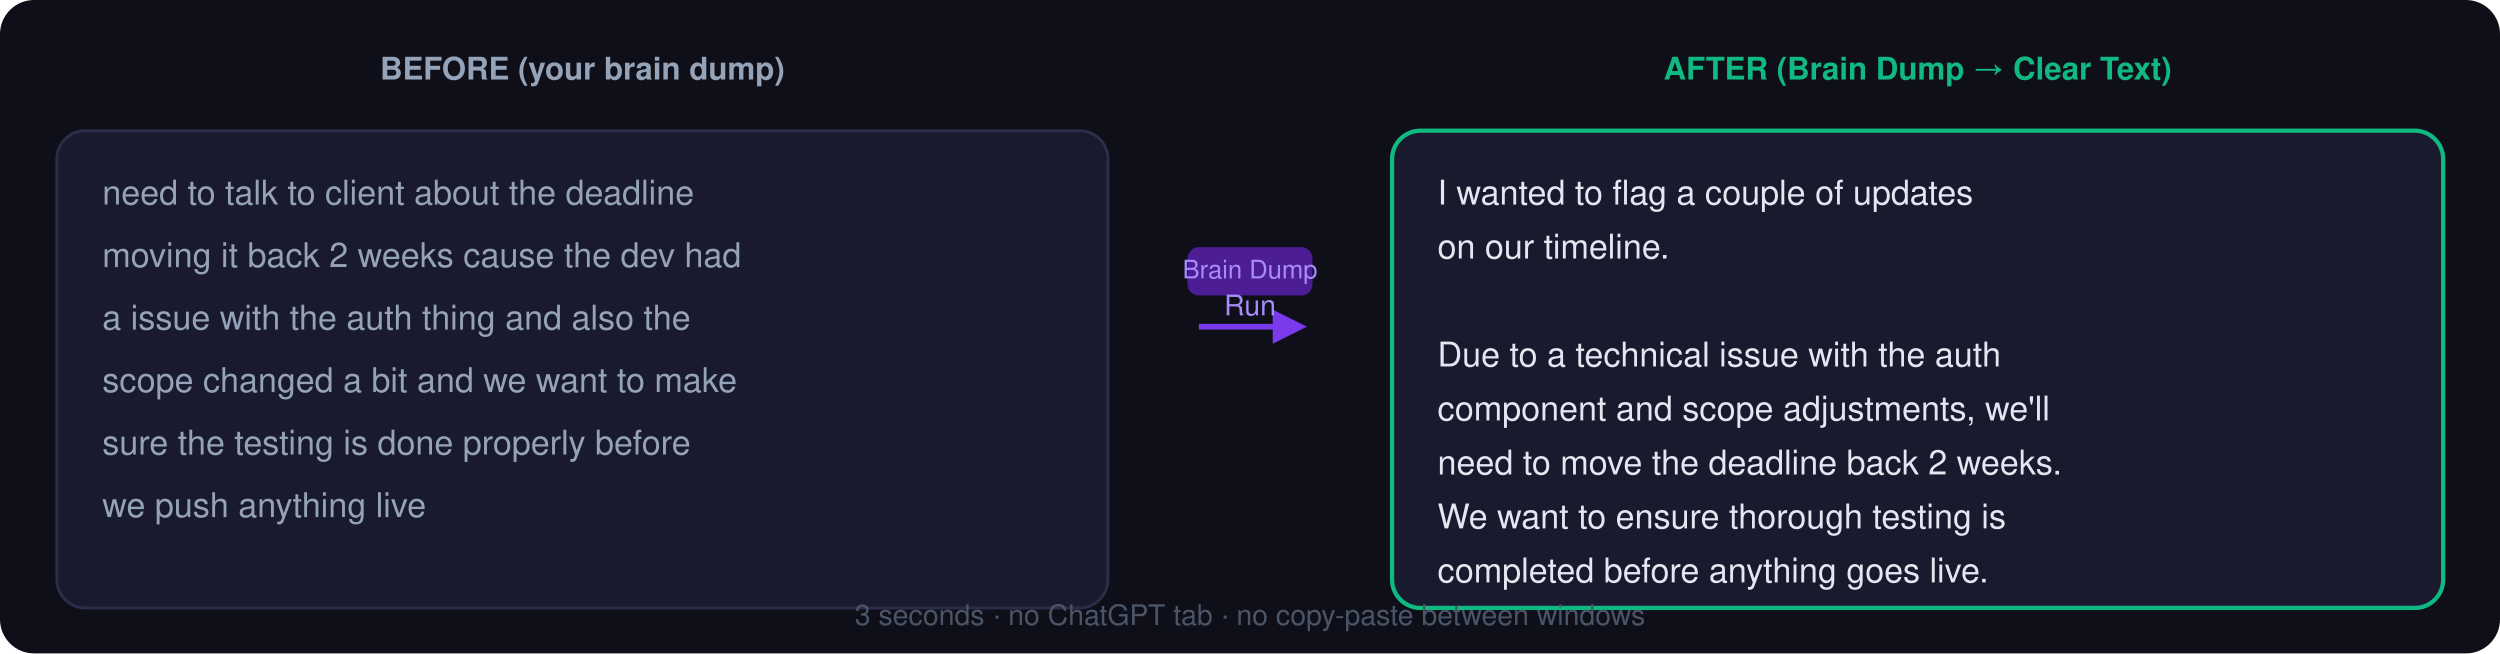
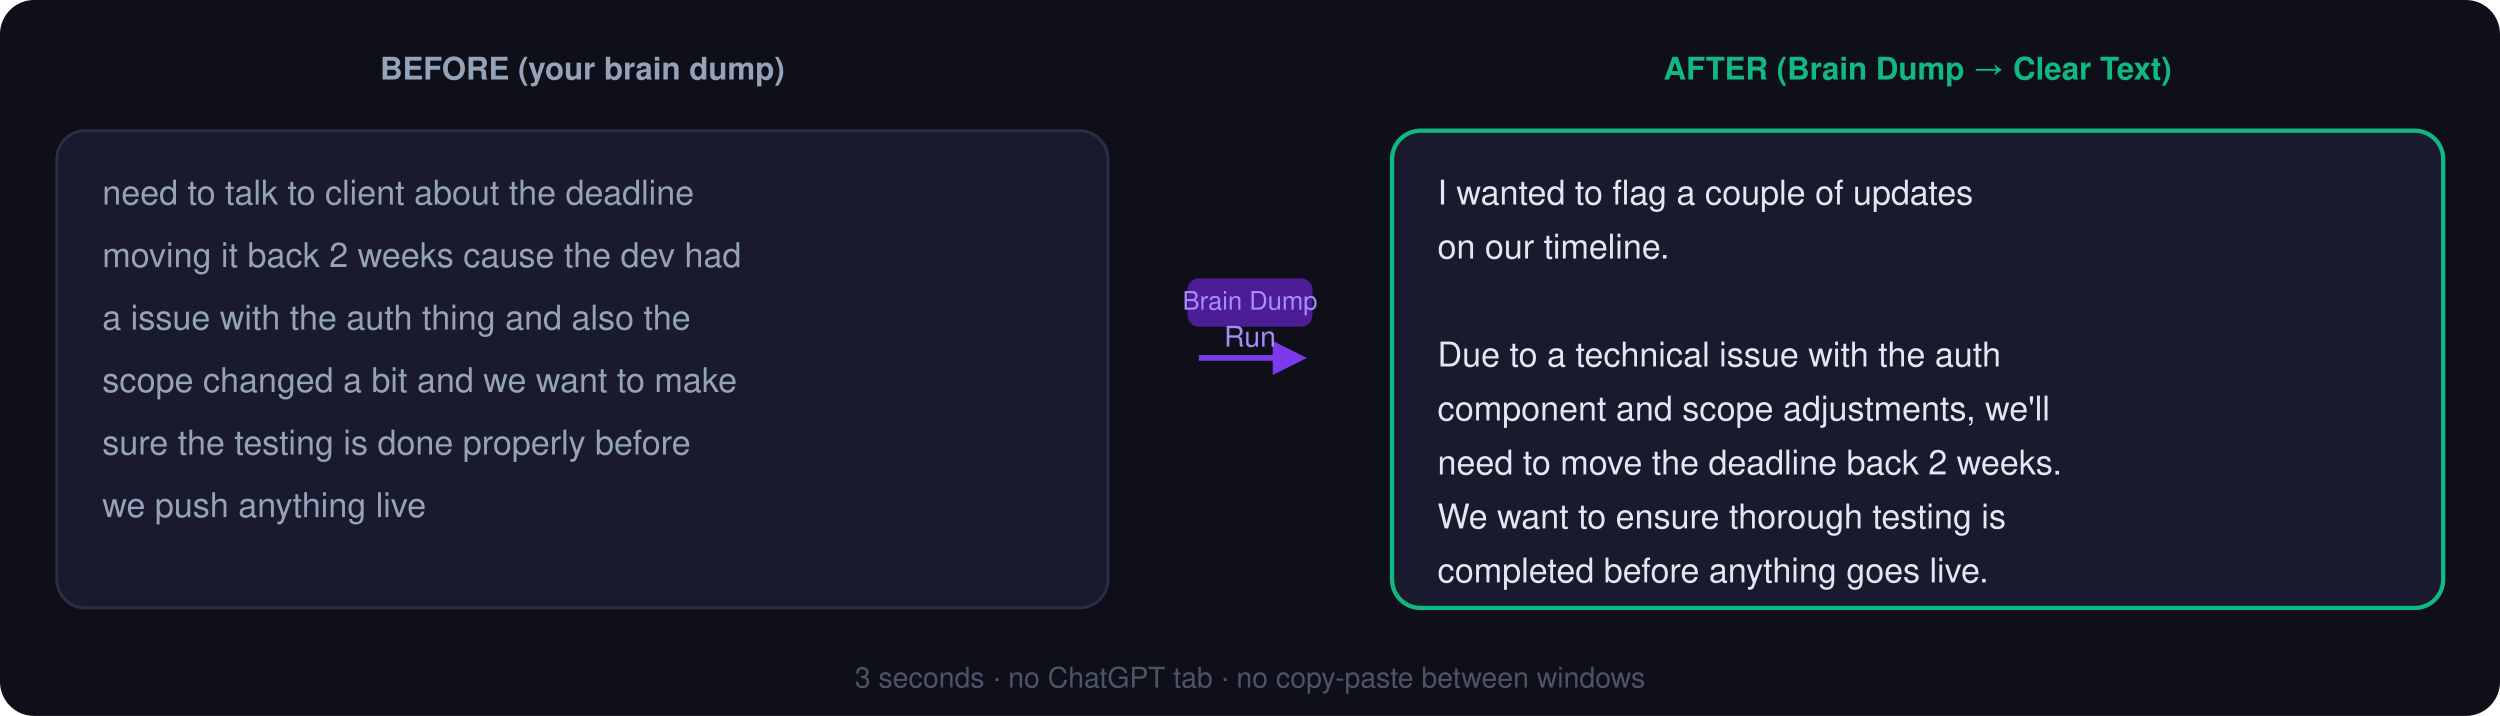
- <svg xmlns="http://www.w3.org/2000/svg" width="880" height="230" viewBox="0 0 880 230">
+ <svg xmlns="http://www.w3.org/2000/svg" width="880" height="252" viewBox="0 0 880 252">
  <defs>
    <style>text { font-family: -apple-system, BlinkMacSystemFont, 'Segoe UI', Helvetica, Arial, sans-serif; }</style>
  </defs>
-   <rect x="0" y="0" width="880" height="230" rx="12" fill="#0f0f1a" />
+   <rect x="0" y="0" width="880" height="252" rx="12" fill="#0f0f1a" />
  <text x="205" y="28" fill="#94a3b8" font-size="11" font-weight="600" text-anchor="middle">BEFORE  (your brain dump)</text>
  <text x="675" y="28" fill="#10b981" font-size="11" font-weight="600" text-anchor="middle">AFTER  (Brain Dump → Clear Text)</text>
  <rect x="20" y="46" width="370" height="168" rx="10" fill="#1a1a2e" stroke="#2d2d4a" stroke-width="1" />
  <text x="36" y="72" fill="#94a3b8" font-size="12" font-weight="normal" text-anchor="start">need to talk to client about the deadline</text>
  <text x="36" y="94" fill="#94a3b8" font-size="12" font-weight="normal" text-anchor="start">moving it back 2 weeks cause the dev had</text>
  <text x="36" y="116" fill="#94a3b8" font-size="12" font-weight="normal" text-anchor="start">a issue with the auth thing and also the</text>
  <text x="36" y="138" fill="#94a3b8" font-size="12" font-weight="normal" text-anchor="start">scope changed a bit and we want to make</text>
  <text x="36" y="160" fill="#94a3b8" font-size="12" font-weight="normal" text-anchor="start">sure the testing is done properly before</text>
  <text x="36" y="182" fill="#94a3b8" font-size="12" font-weight="normal" text-anchor="start">we push anything live</text>
-   <line x1="422" y1="115" x2="450" y2="115" stroke="#7c3aed" stroke-width="2" />
-   <path d="M448,109 L460,115 L448,121" fill="#7c3aed" />
-   <rect x="418" y="87" width="44" height="17" rx="4" fill="#4c1d95" />
-   <text x="440" y="98" fill="#a78bfa" font-size="9" font-weight="normal" text-anchor="middle">Brain Dump</text>
-   <text x="440" y="111" fill="#a78bfa" font-size="10" font-weight="normal" text-anchor="middle">Run</text>
+   <line x1="422" y1="126" x2="450" y2="126" stroke="#7c3aed" stroke-width="2" />
+   <path d="M448,120 L460,126 L448,132" fill="#7c3aed" />
+   <rect x="418" y="98" width="44" height="17" rx="4" fill="#4c1d95" />
+   <text x="440" y="109" fill="#a78bfa" font-size="9" font-weight="normal" text-anchor="middle">Brain Dump</text>
+   <text x="440" y="122" fill="#a78bfa" font-size="10" font-weight="normal" text-anchor="middle">Run</text>
  <rect x="490" y="46" width="370" height="168" rx="10" fill="#1a1a2e" stroke="#10b981" stroke-width="1.5" />
  <text x="506" y="72" fill="#e2e8f0" font-size="12" font-weight="normal" text-anchor="start">I wanted to flag a couple of updates</text>
  <text x="506" y="91" fill="#e2e8f0" font-size="12" font-weight="normal" text-anchor="start">on our timeline.</text>
  <text x="506" y="129" fill="#e2e8f0" font-size="12" font-weight="normal" text-anchor="start">Due to a technical issue with the auth</text>
  <text x="506" y="148" fill="#e2e8f0" font-size="12" font-weight="normal" text-anchor="start">component and scope adjustments, we'll</text>
  <text x="506" y="167" fill="#e2e8f0" font-size="12" font-weight="normal" text-anchor="start">need to move the deadline back 2 weeks.</text>
  <text x="506" y="186" fill="#e2e8f0" font-size="12" font-weight="normal" text-anchor="start">We want to ensure thorough testing is</text>
  <text x="506" y="205" fill="#e2e8f0" font-size="12" font-weight="normal" text-anchor="start">completed before anything goes live.</text>
-   <text x="440" y="220" fill="#4a5568" font-size="10" font-weight="normal" text-anchor="middle">3 seconds · no ChatGPT tab · no copy-paste between windows</text>
+   <text x="440" y="242" fill="#4a5568" font-size="10" font-weight="normal" text-anchor="middle">3 seconds · no ChatGPT tab · no copy-paste between windows</text>
</svg>
